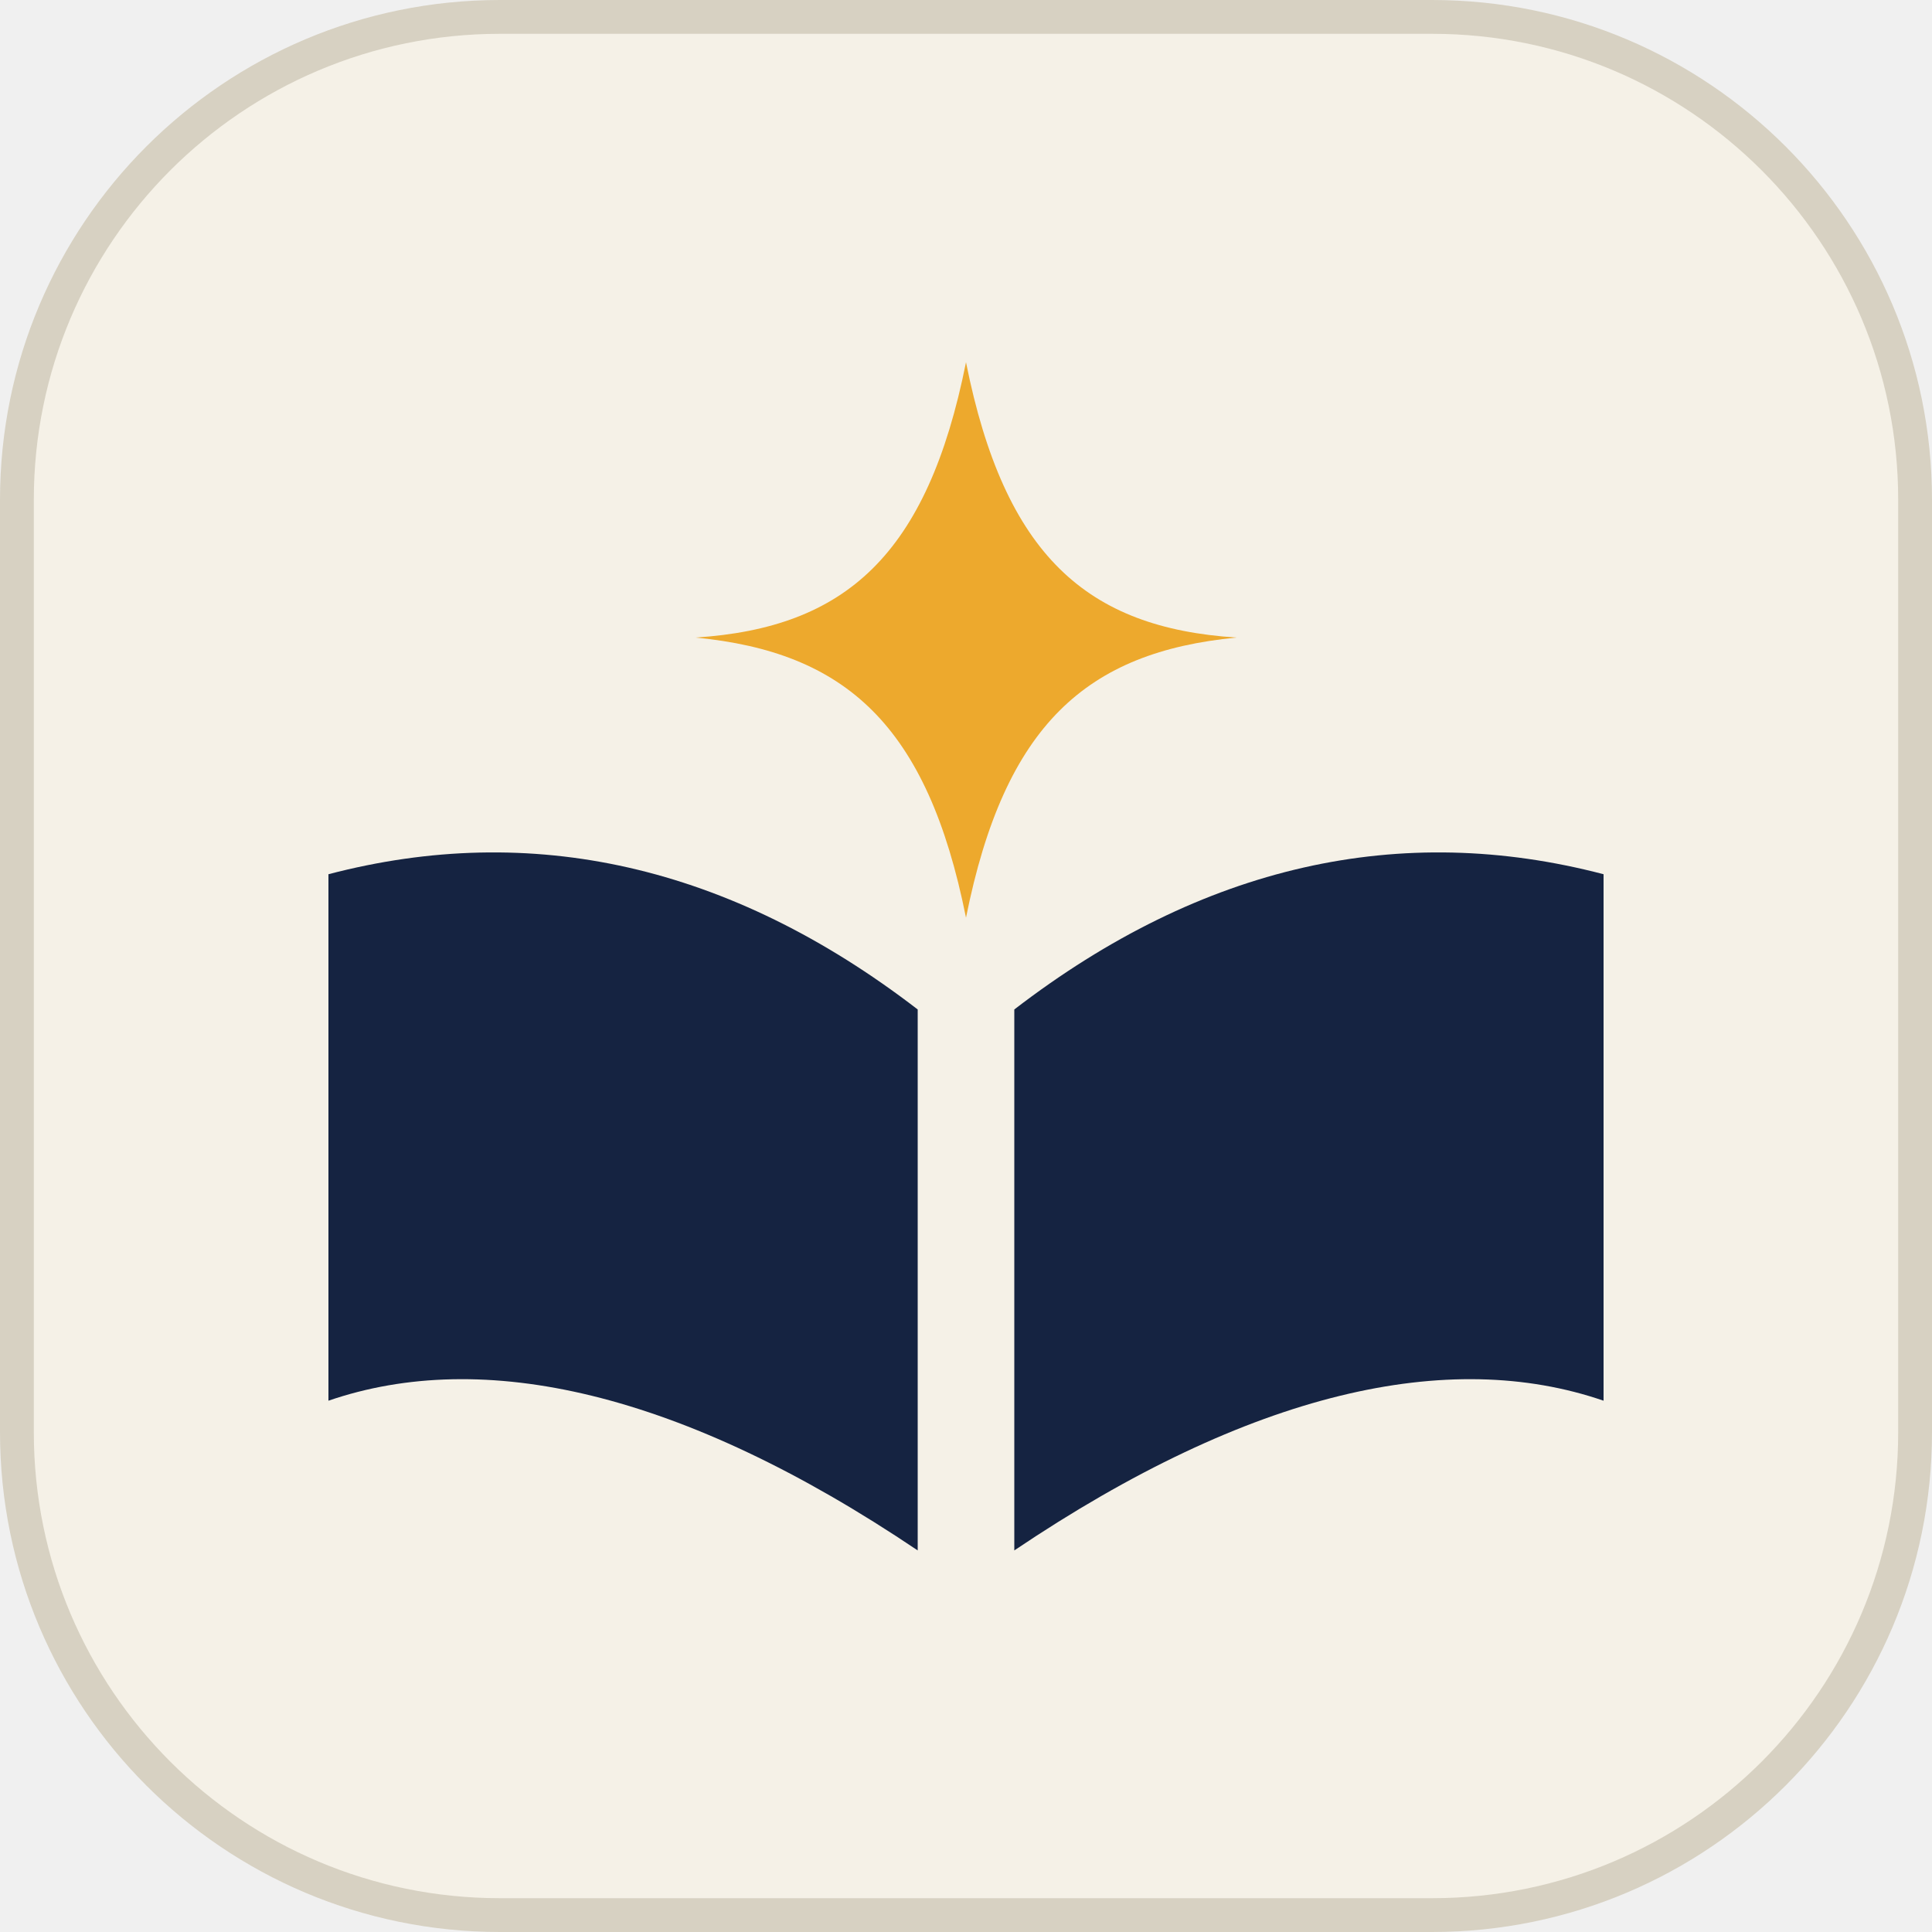
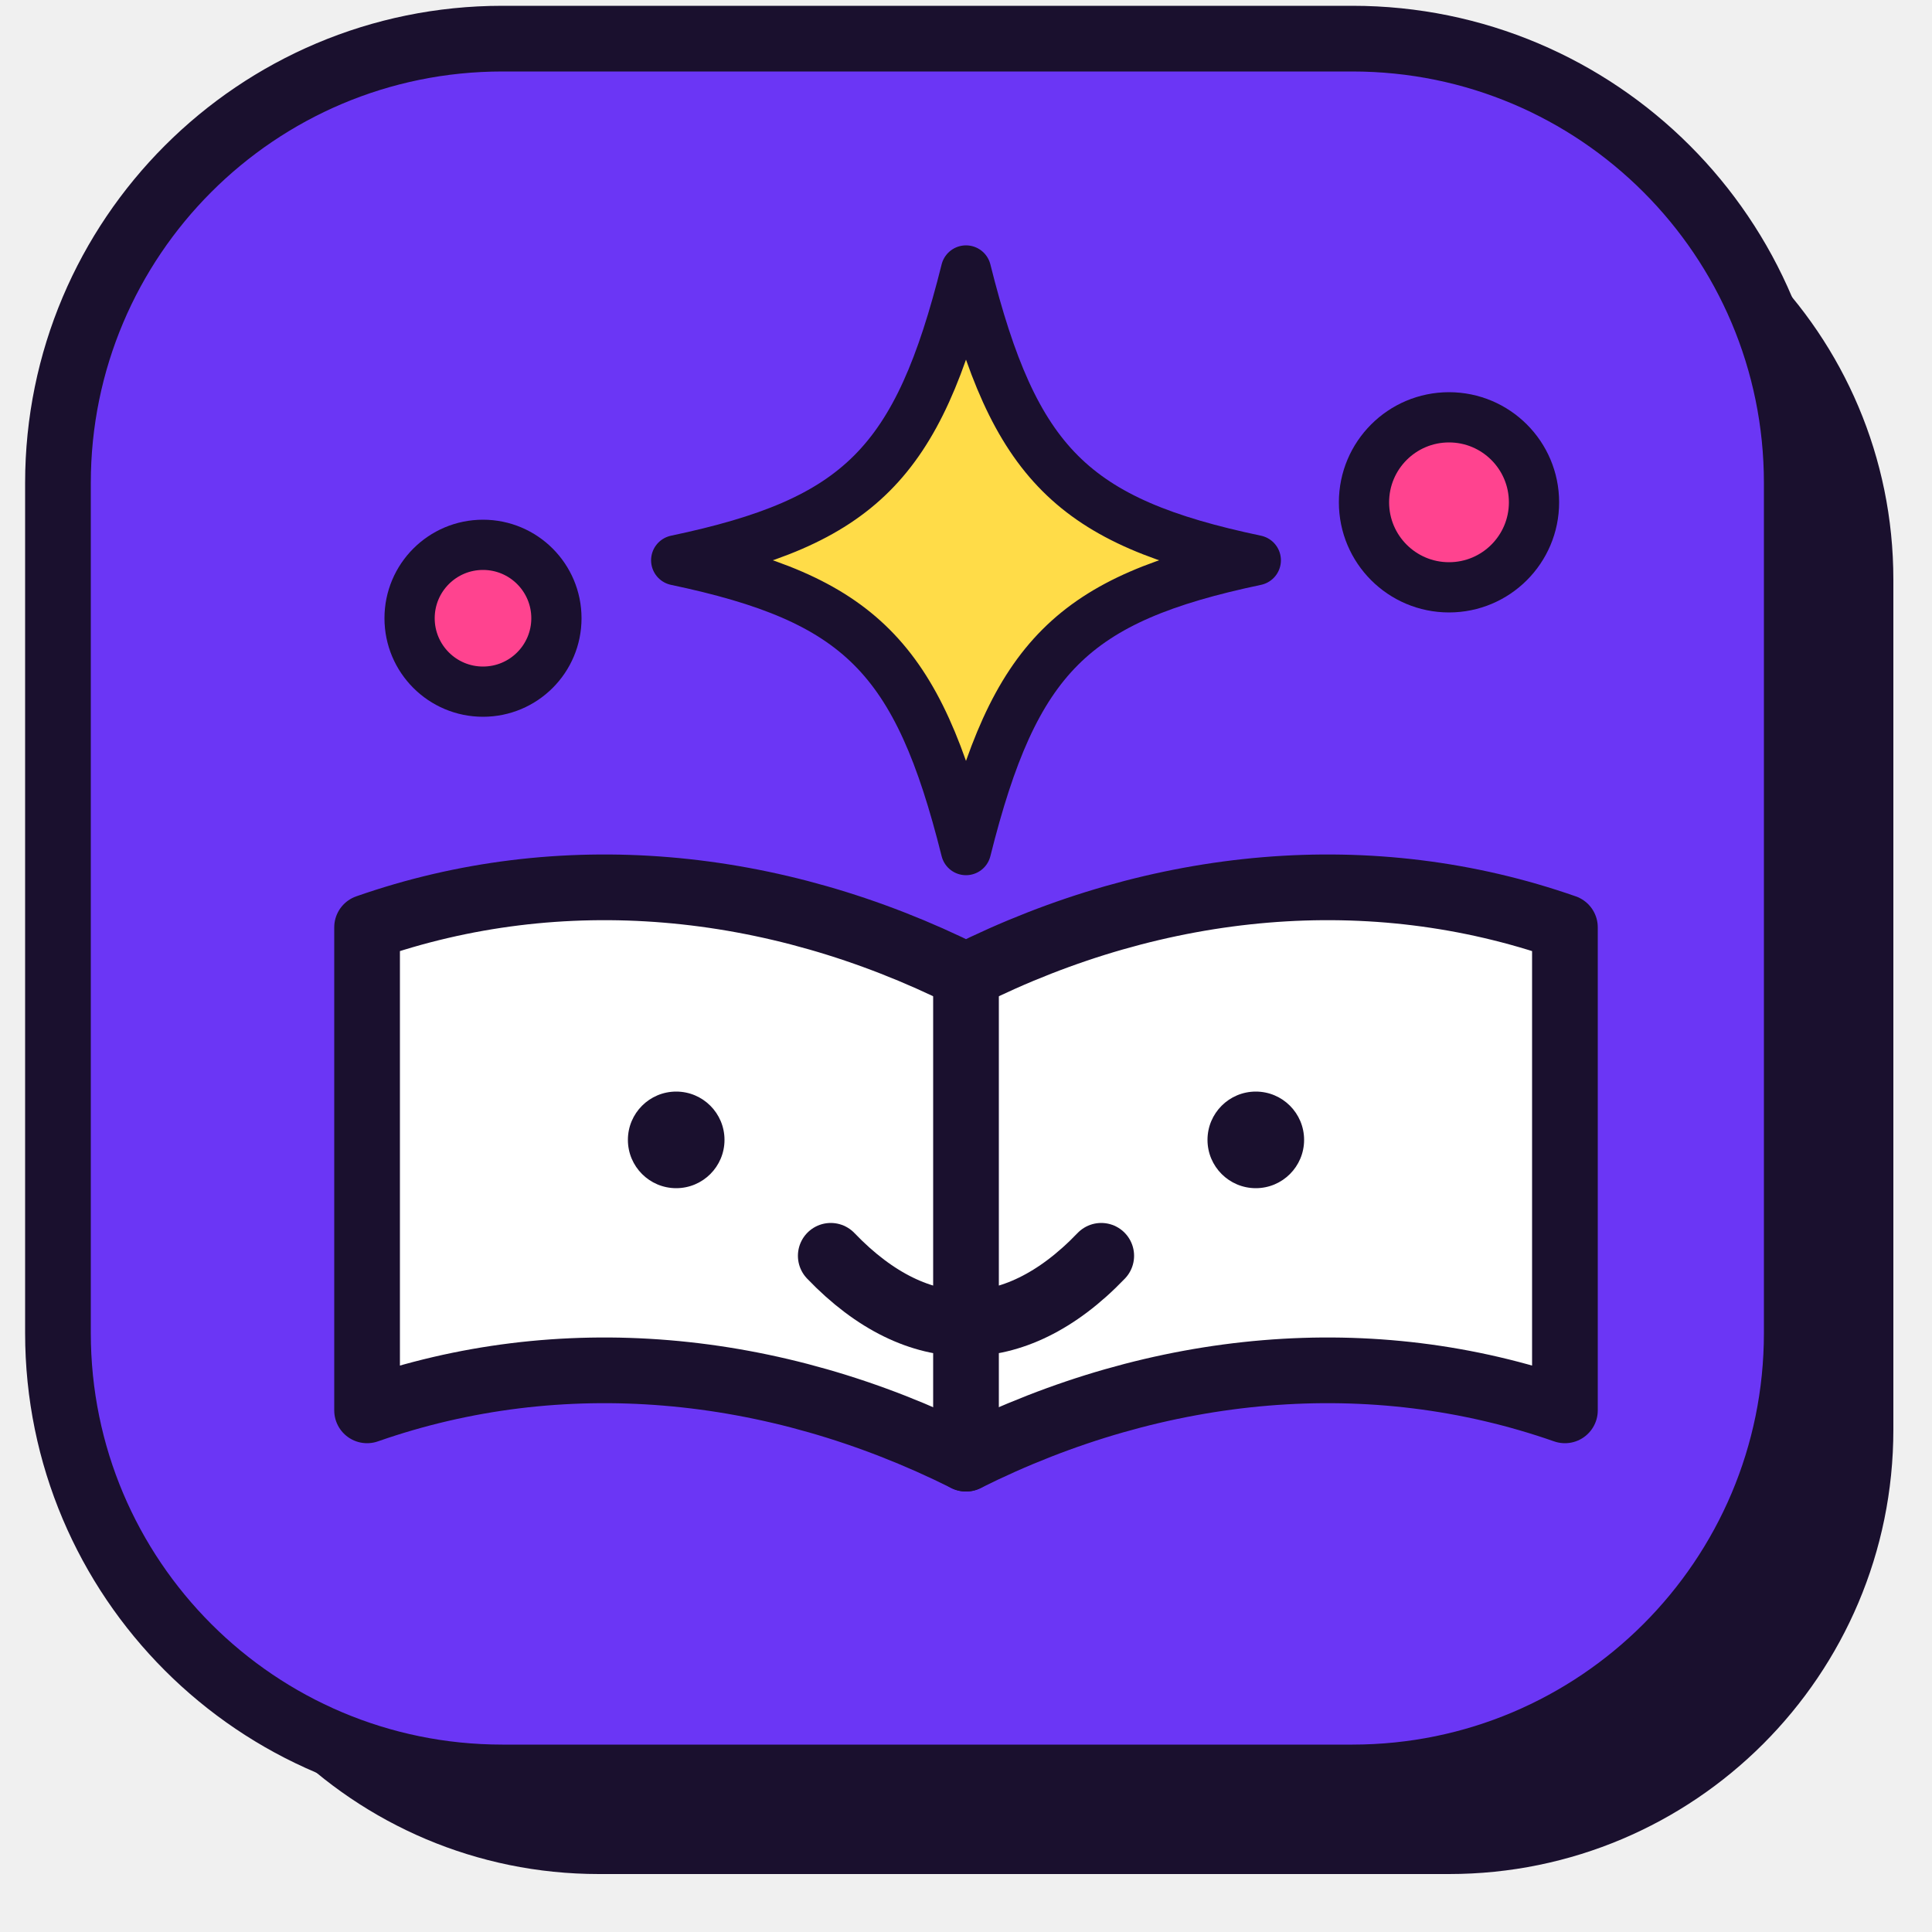
- <svg xmlns="http://www.w3.org/2000/svg" viewBox="0 0 40 40">
-   <rect x=".35" y=".35" width="39.3" height="39.3" rx="10" fill="#f5f1e7" stroke="#d7d1c2" stroke-width=".7" />
-   <path d="M6.8 18.1c4.2-1.1 8.3-.2 12.2 2.8v11.2c-4.9-3.3-9-4.2-12.2-3.1zm26.4 0c-4.2-1.1-8.3-.2-12.2 2.8v11.2c4.9-3.3 9-4.2 12.2-3.1z" fill="#152341" />
-   <path d="M20 7.5c.8 4 2.5 5.5 5.6 5.7-3.1.3-4.8 1.8-5.6 5.8-.8-4-2.5-5.5-5.6-5.8 3.1-.2 4.8-1.7 5.6-5.7z" fill="#eda92d" />
+ <svg xmlns="http://www.w3.org/2000/svg" viewBox="0 0 100 100">
+   <rect x="8" y="7" width="90" height="90" rx="23" fill="#1a102e" />
+   <rect x="3" y="2" width="90" height="90" rx="23" fill="#6b36f5" stroke="#1a102e" stroke-width="3.4" />
+   <circle cx="25" cy="32" r="3.8" fill="#ff438f" stroke="#1a102e" stroke-width="2.6" />
+   <circle cx="75" cy="26" r="4.4" fill="#ff438f" stroke="#1a102e" stroke-width="2.6" />
+   <path d="M50 14c2.5 10 5.5 13 15 15-9.5 2-12.5 5-15 15-2.5-10-5.5-13-15-15 9.5-2 12.5-5 15-15z" fill="#ffdc48" stroke="#1a102e" stroke-width="2.6" stroke-linejoin="round" />
+   <path d="M19 48c10-3.5 21-2.5 31 2.5 10-5 21-6 31-2.5v25c-10-3.5-21-2.5-31 2.5-10-5-21-6-31-2.5z" fill="#fff" stroke="#1a102e" stroke-width="3.4" stroke-linejoin="round" />
+   <path d="M50 50.5v25M43 65c2.3 2.4 4.7 3.5 7 3.5s4.7-1.1 7-3.5" fill="none" stroke="#1a102e" stroke-width="3.4" stroke-linecap="round" stroke-linejoin="round" />
+   <circle cx="35" cy="59" r="2.5" fill="#1a102e" />
+   <circle cx="65" cy="59" r="2.5" fill="#1a102e" />
</svg>
